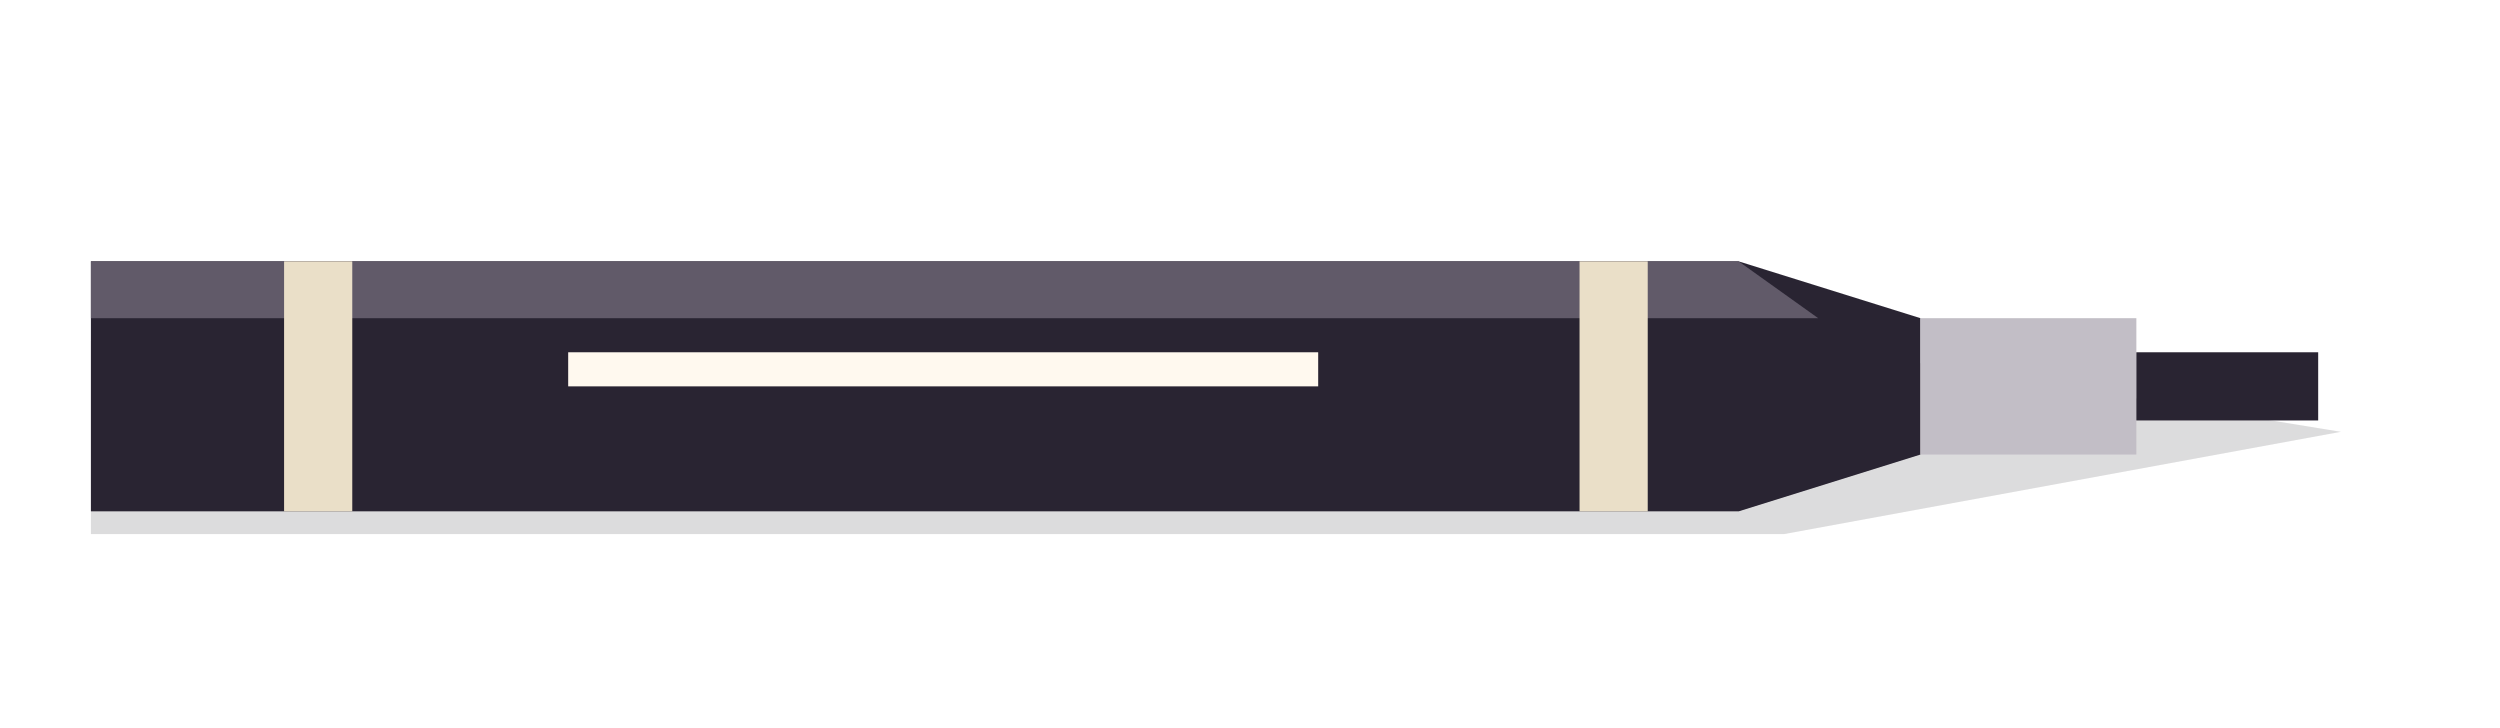
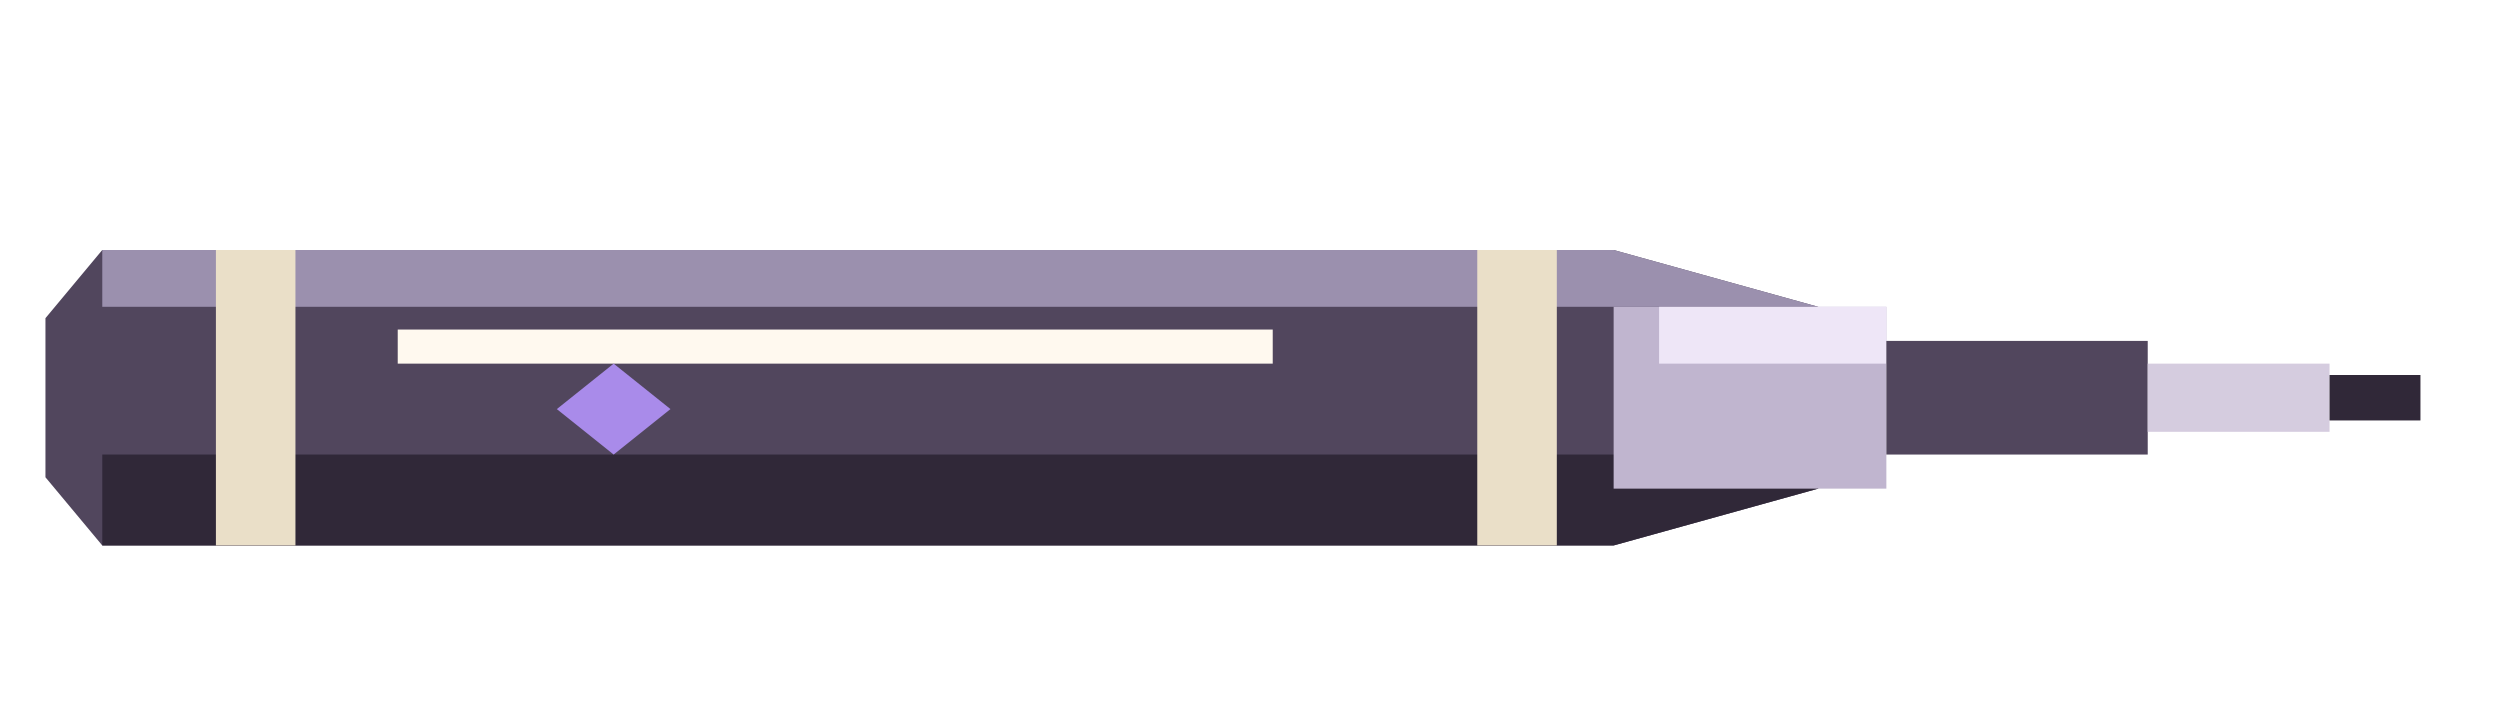
<svg xmlns="http://www.w3.org/2000/svg" viewBox="0 0 220 64">
-   <path d="M8 30H157L206 38 157 47H8Z" fill="#17151c" opacity=".15" />
-   <path d="M8 23H153L169 28V40L153 45H8Z" fill="#292432" />
-   <path d="M8 23H153L160 28H8Z" fill="#615a69" />
-   <path d="M25 23H31V45H25ZM139 23H145V45H139Z" fill="#eadfc8" />
-   <path d="M169 28H188V40H169Z" fill="#c2bec6" />
-   <path d="M188 31H204V37H188Z" fill="#292432" />
-   <path d="M50 31H116V34H50Z" fill="#fff9ef" />
+   <path d="M9 22h133l18 5v16l-18 5H9l-5-6V28Z" fill="#51465d" />
+   <path d="M9 22h133l18 5H9Z" fill="#9b90ae" />
+   <path d="M9 40h151v3l-18 5H9Z" fill="#302838" />
+   <path d="M19 22h7v26h-7Zm111 0h7v26h-7Z" fill="#eadfc8" />
+   <path d="M35 29h77v3H35Z" fill="#fff9ef" />
+   <path d="m49 36 5-4 5 4-5 4Z" fill="#a98bea" />
+   <path d="M142 27h24v16h-24Z" fill="#c0b5cf" />
+   <path d="M146 27h20v5h-20Z" fill="#eee6f7" />
+   <path d="M166 30h23v10h-23Z" fill="#51465d" />
+   <path d="M189 32h16v6h-16Z" fill="#d5ccdf" />
+   <path d="M205 33h8v4h-8Z" fill="#302838" />
</svg>
